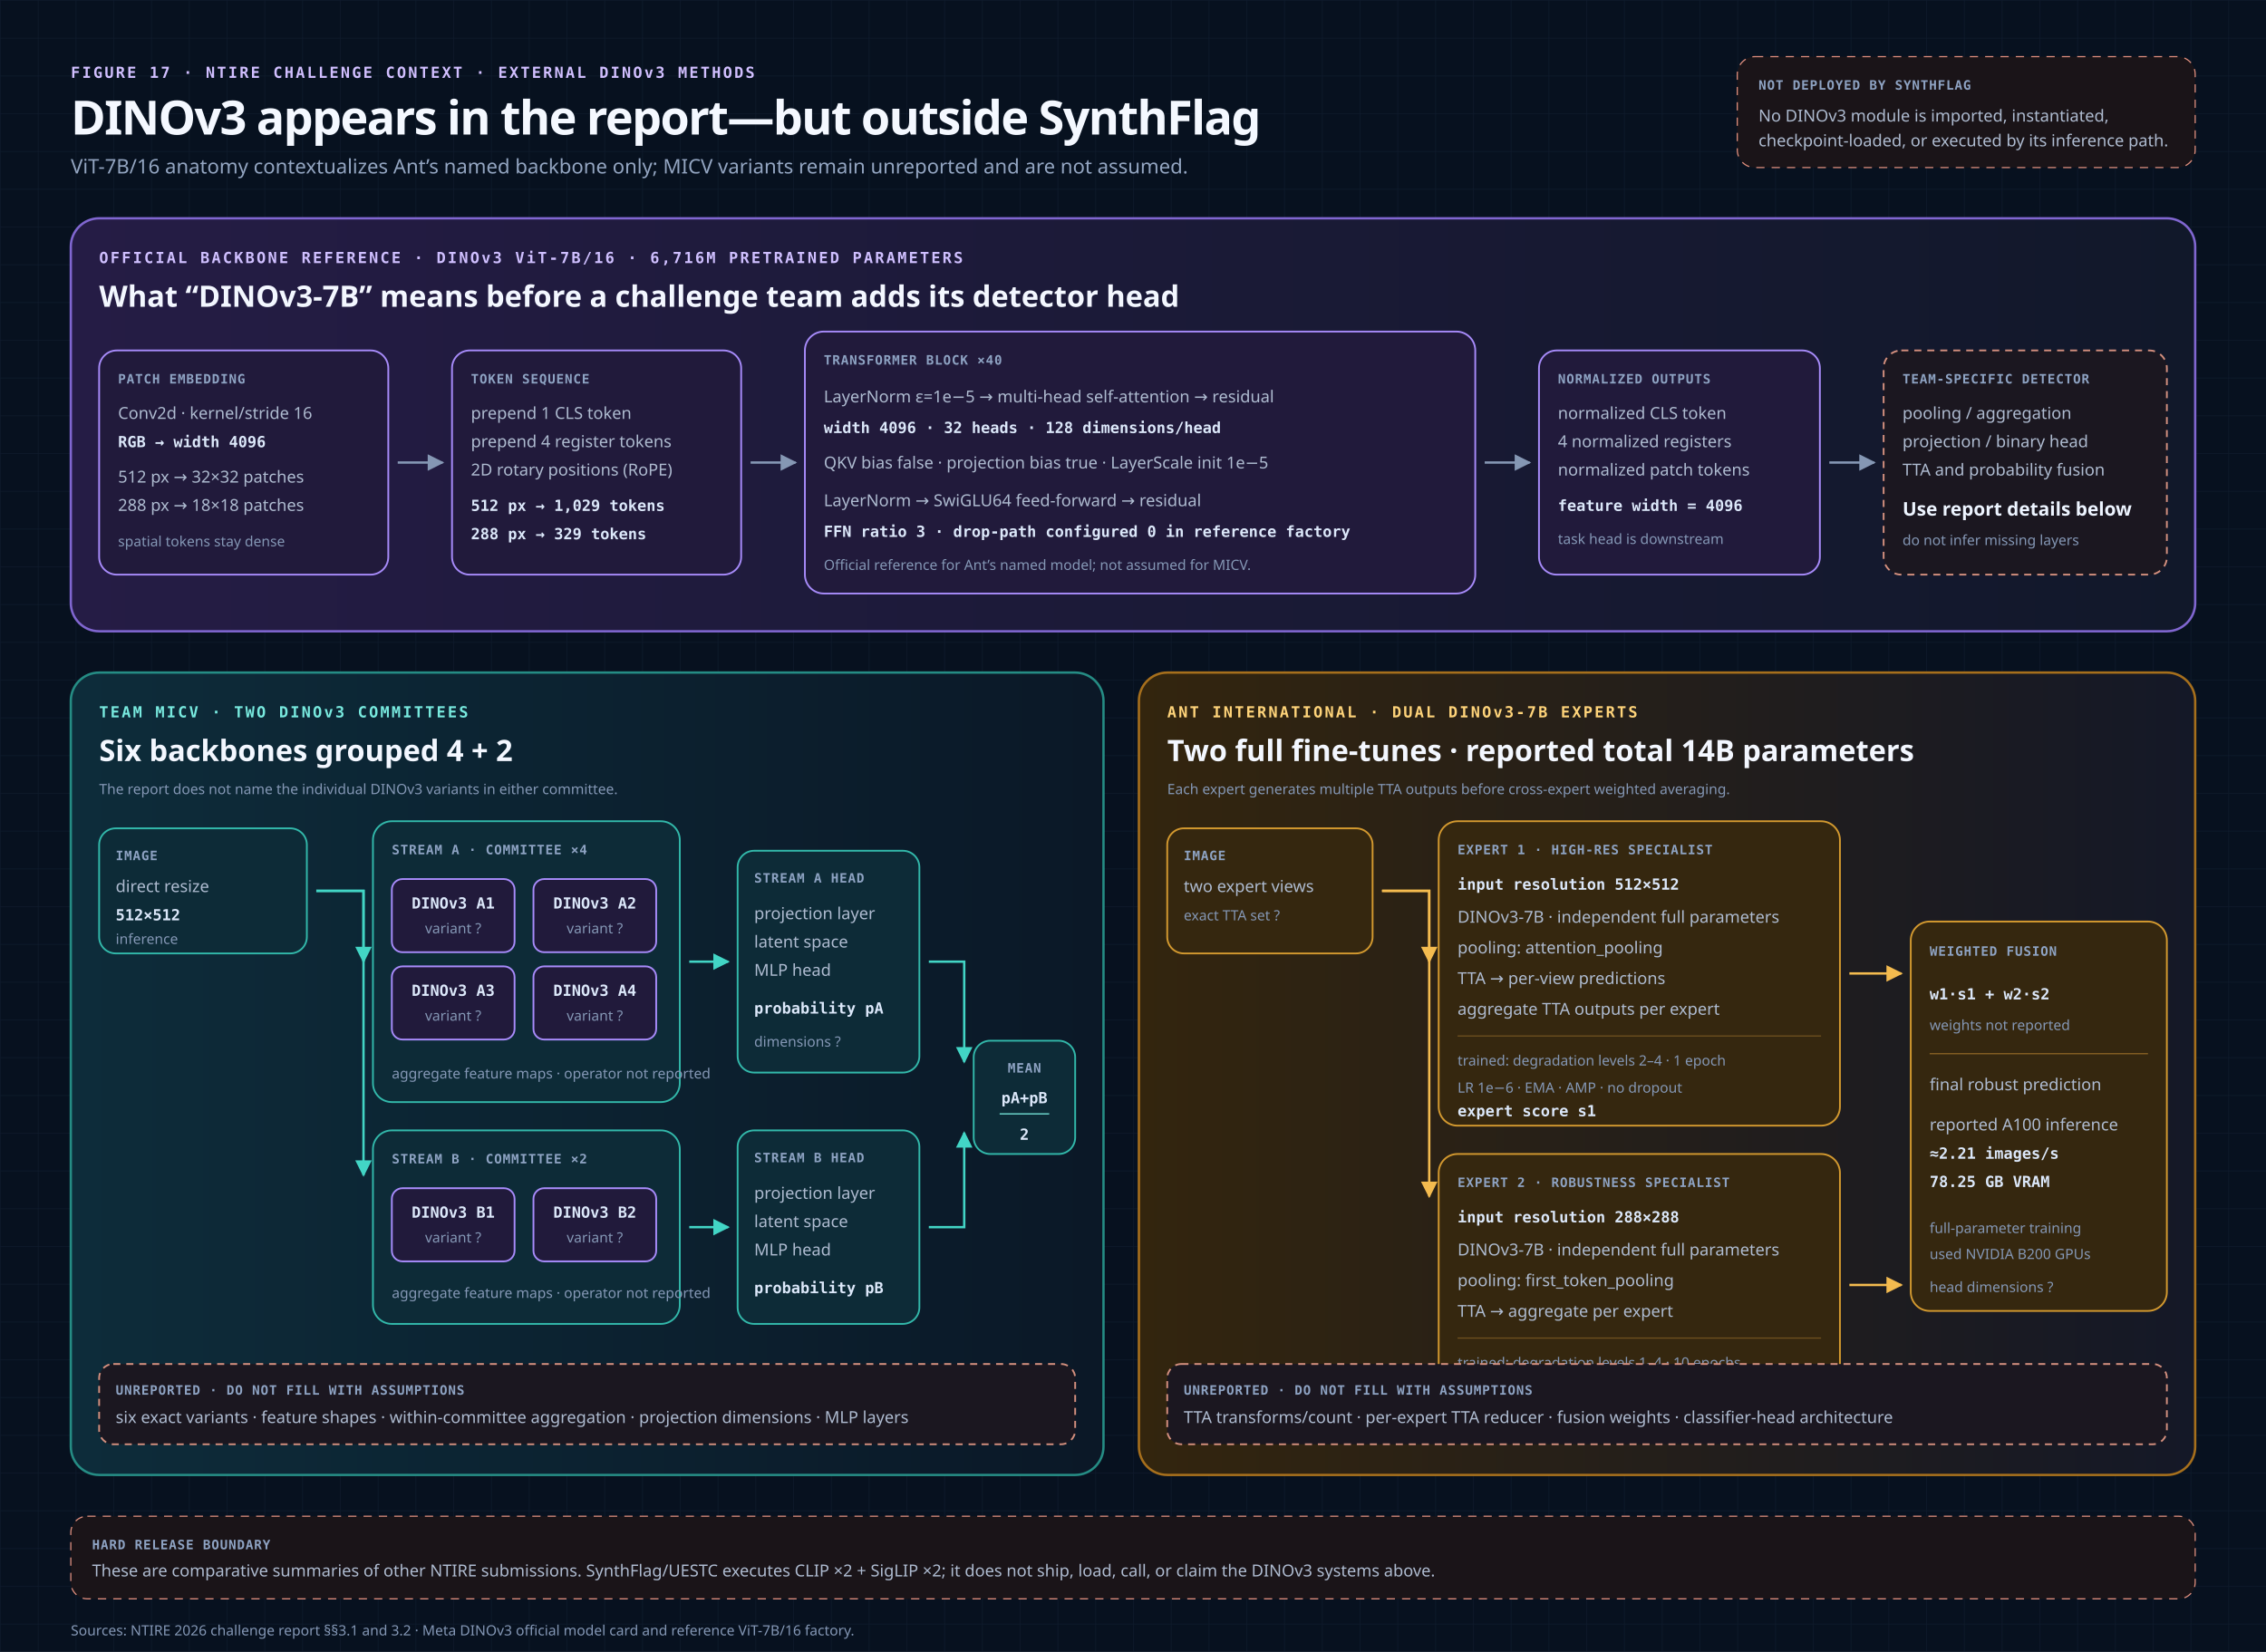
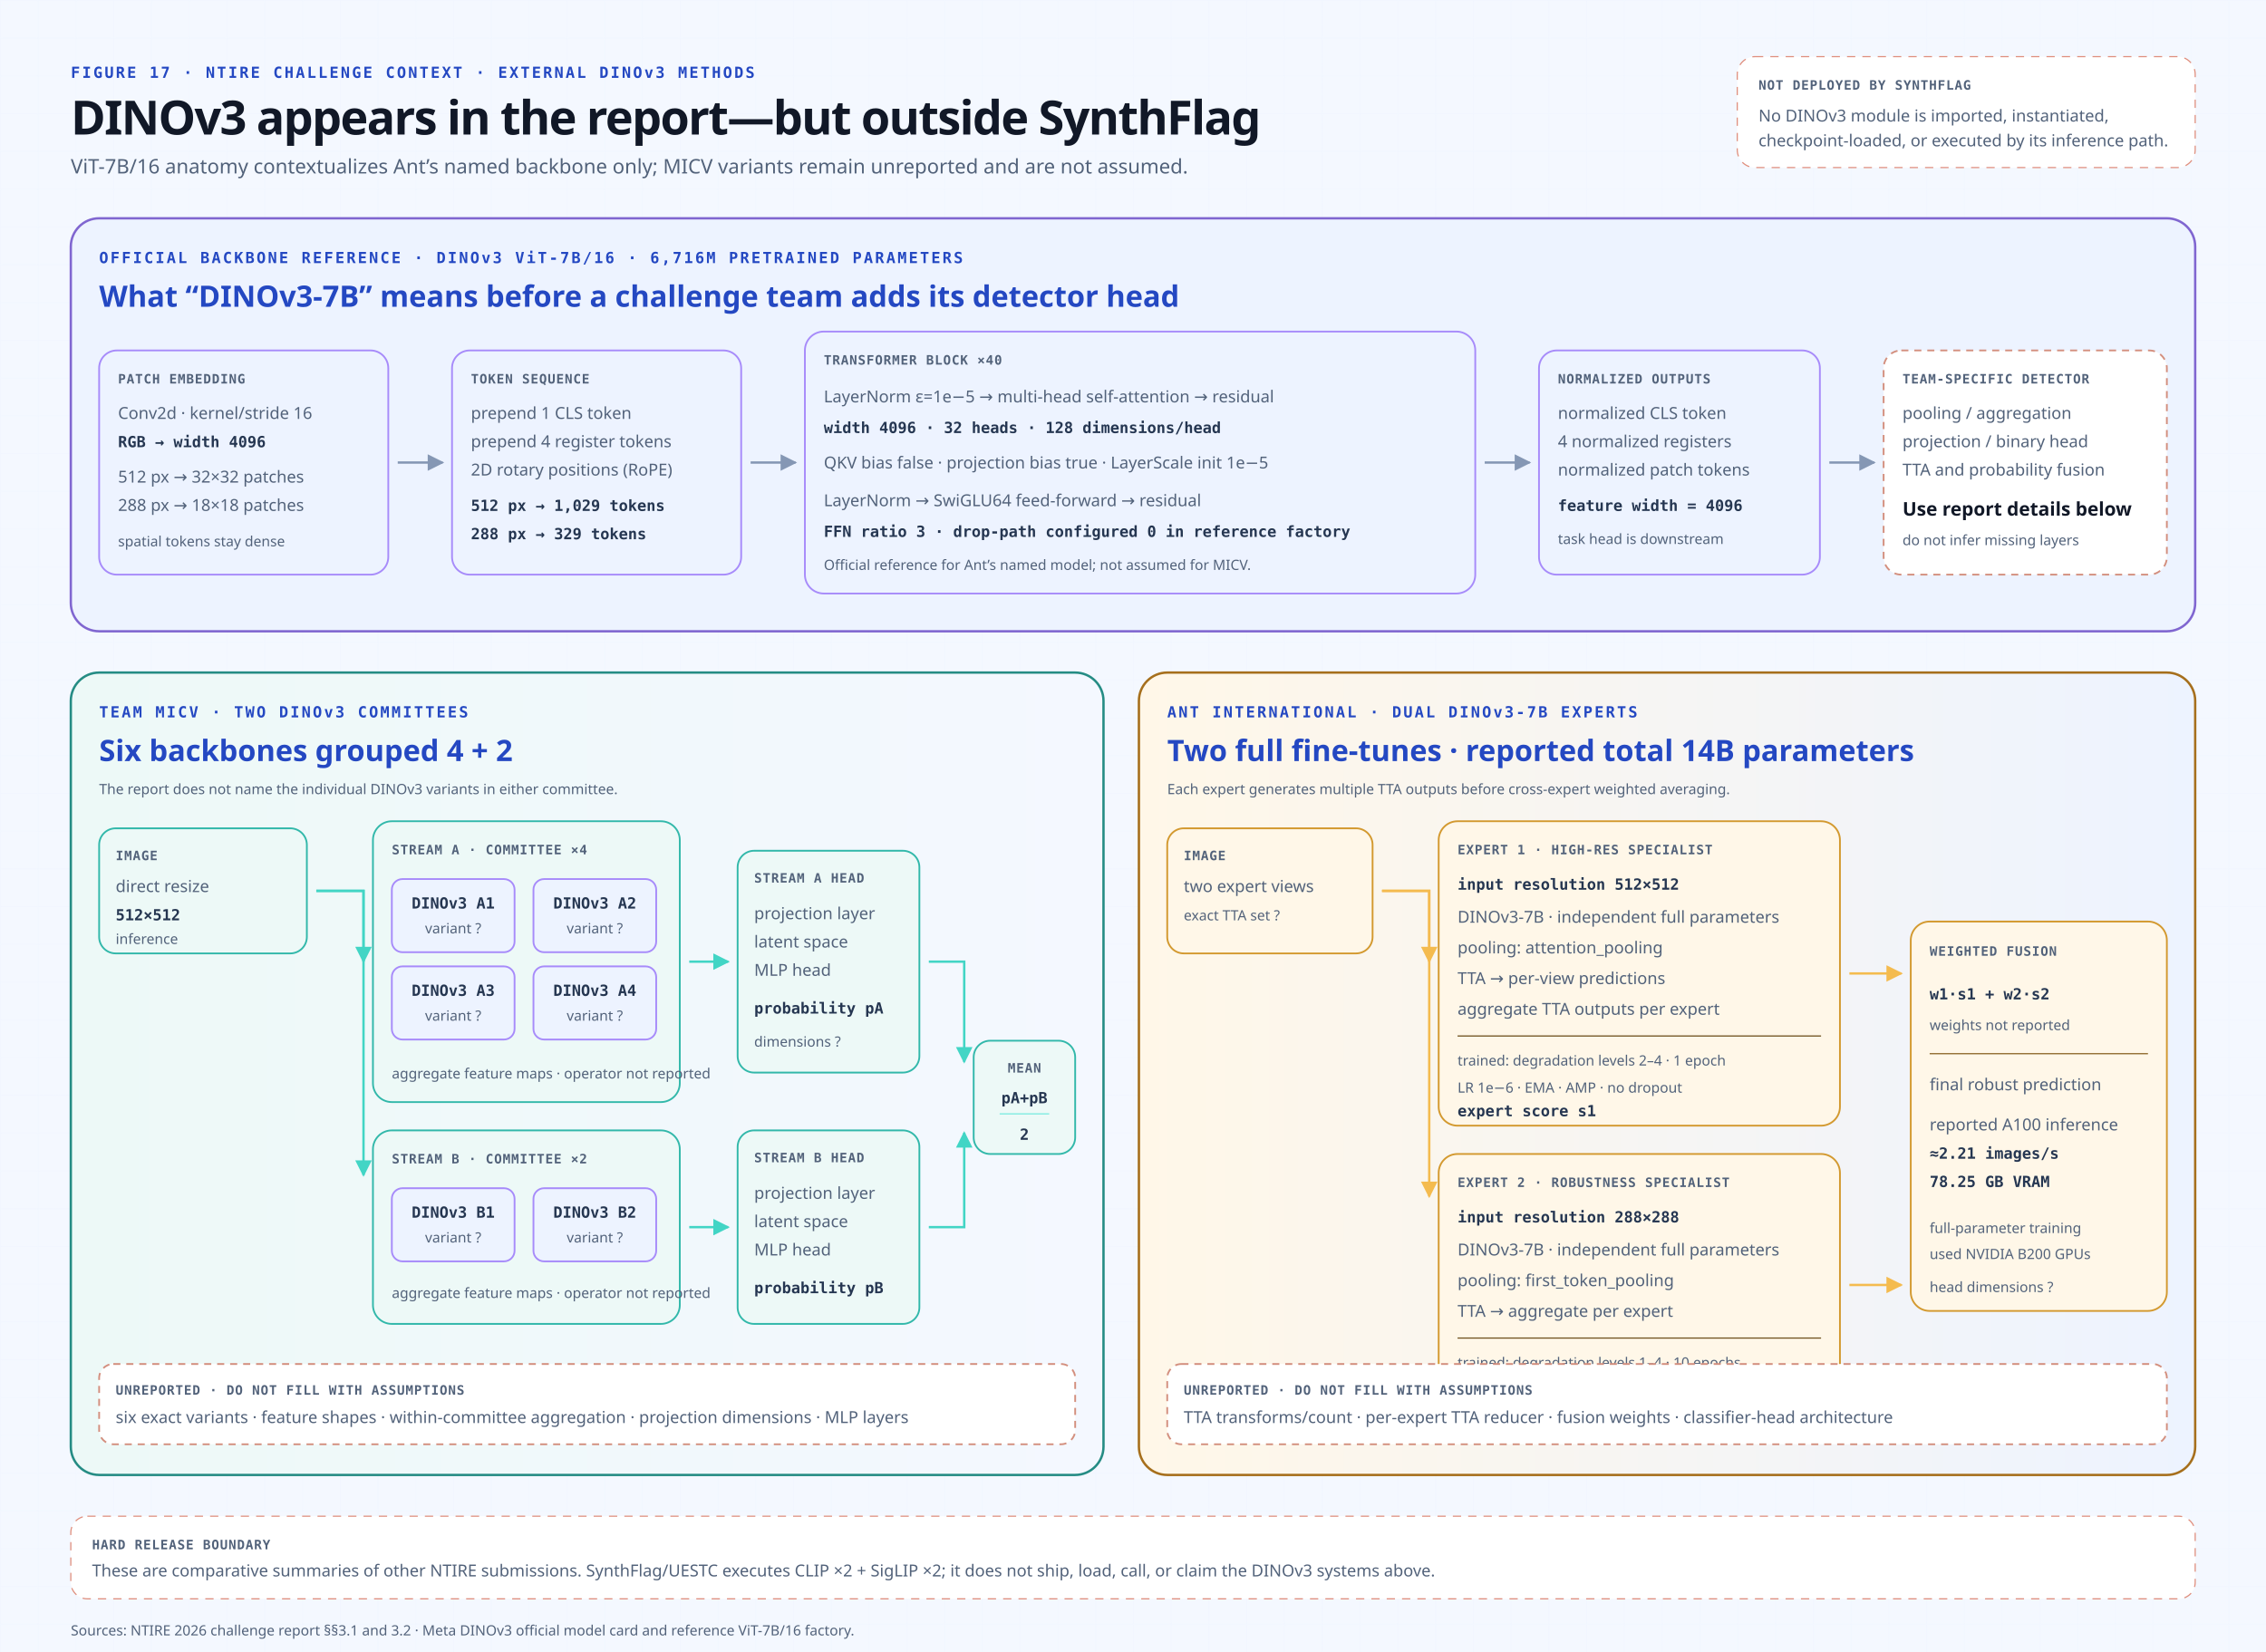
<svg xmlns="http://www.w3.org/2000/svg" width="1920" height="1400" viewBox="0 0 1920 1400" role="img" aria-labelledby="title desc">
  <defs>
    <pattern id="grid" width="32" height="32" patternUnits="userSpaceOnUse">
-       <path d="M32 0H0V32" fill="none" stroke="#17253b" />
+       <path d="M32 0H0V32" fill="none" stroke="#edf3ff" />
    </pattern>
    <linearGradient id="dino" x1="0" x2="1">
-       <stop stop-color="#251c45" />
-       <stop offset="1" stop-color="#11182a" />
+       <stop stop-color="#edf3ff" />
+       <stop offset="1" stop-color="#edf3ff" />
    </linearGradient>
    <linearGradient id="micv" x1="0" x2="1">
-       <stop stop-color="#0d2c3a" />
-       <stop offset="1" stop-color="#0b1827" />
+       <stop stop-color="#edf9f7" />
+       <stop offset="1" stop-color="#f4f8ff" />
    </linearGradient>
    <linearGradient id="ant" x1="0" x2="1">
-       <stop stop-color="#33250e" />
-       <stop offset="1" stop-color="#141827" />
+       <stop stop-color="#fff7e8" />
+       <stop offset="1" stop-color="#edf3ff" />
    </linearGradient>
    <marker id="a" viewBox="0 0 10 10" refX="9" refY="5" markerWidth="7" markerHeight="7" orient="auto-start-reverse">
      <path d="M0 0L10 5L0 10Z" fill="#8597b4" />
    </marker>
    <marker id="teal" viewBox="0 0 10 10" refX="9" refY="5" markerWidth="7" markerHeight="7" orient="auto-start-reverse">
      <path d="M0 0L10 5L0 10Z" fill="#42d5c5" />
    </marker>
    <marker id="amber" viewBox="0 0 10 10" refX="9" refY="5" markerWidth="7" markerHeight="7" orient="auto-start-reverse">
      <path d="M0 0L10 5L0 10Z" fill="#f4bb4f" />
    </marker>
    <style>
-       .title{font:700 40px ui-sans-serif,system-ui,sans-serif;fill:#f4f8ff;letter-spacing:-1.2px}.subtitle{font:400 17px ui-sans-serif,system-ui,sans-serif;fill:#93a5c1}.kicker{font:700 13px ui-monospace,SFMono-Regular,Consolas,monospace;letter-spacing:1.7px}.section{font:700 25px ui-sans-serif,system-ui,sans-serif;fill:#f3f7ff}.boxTitle{font:700 16px ui-sans-serif,system-ui,sans-serif;fill:#edf4ff}.body{font:400 14px ui-sans-serif,system-ui,sans-serif;fill:#aebbd0}.small{font:400 12px ui-sans-serif,system-ui,sans-serif;fill:#8497b5}.mono{font:600 13px ui-monospace,SFMono-Regular,Consolas,monospace;fill:#dce8fa}.mini{font:700 11px ui-monospace,SFMono-Regular,Consolas,monospace;fill:#8ea3c3;letter-spacing:.6px}.dinoNode{fill:#211a3b;stroke:#a78bfa;stroke-width:1.5}.micvNode{fill:#0d2b37;stroke:#32b8aa;stroke-width:1.5}.antNode{fill:#35270f;stroke:#d3992f;stroke-width:1.5}.neutral{fill:#0c1728;stroke:#354760;stroke-width:1.5}.unknown{fill:#1b1720;stroke:#d38f7e;stroke-width:1.5;stroke-dasharray:6 5}.line{fill:none;stroke:#8597b4;stroke-width:2;marker-end:url(#a)}.micvLine{fill:none;stroke:#42d5c5;stroke-width:2;marker-end:url(#teal)}.antLine{fill:none;stroke:#f4bb4f;stroke-width:2;marker-end:url(#amber)}
+       .title{font:700 40px ui-sans-serif,system-ui,sans-serif;fill:#f4f8ff;letter-spacing:-1.2px}.subtitle{font:400 17px ui-sans-serif,system-ui,sans-serif;fill:#93a5c1}.kicker{font:700 13px ui-monospace,SFMono-Regular,Consolas,monospace;letter-spacing:1.7px}.section{font:700 25px ui-sans-serif,system-ui,sans-serif;fill:#f3f7ff}.boxTitle{font:700 16px ui-sans-serif,system-ui,sans-serif;fill:#edf4ff}.body{font:400 14px ui-sans-serif,system-ui,sans-serif;fill:#aebbd0}.small{font:400 12px ui-sans-serif,system-ui,sans-serif;fill:#8497b5}.mono{font:600 13px ui-monospace,SFMono-Regular,Consolas,monospace;fill:#dce8fa}.mini{font:700 11px ui-monospace,SFMono-Regular,Consolas,monospace;fill:#8ea3c3;letter-spacing:.6px}.dinoNode{fill:#edf3ff;stroke:#a78bfa;stroke-width:1.5}.micvNode{fill:#edf9f7;stroke:#32b8aa;stroke-width:1.5}.antNode{fill:#fff7e8;stroke:#d3992f;stroke-width:1.5}.neutral{fill:#f4f8ff;stroke:#354760;stroke-width:1.5}.unknown{fill:#ffffff;stroke:#d38f7e;stroke-width:1.5;stroke-dasharray:6 5}.line{fill:none;stroke:#8597b4;stroke-width:2;marker-end:url(#a)}.micvLine{fill:none;stroke:#42d5c5;stroke-width:2;marker-end:url(#teal)}.antLine{fill:none;stroke:#f4bb4f;stroke-width:2;marker-end:url(#amber)}
+     </style>
+     <style>
+       text,tspan{fill:#111827}
+       .eyebrow,.kicker,.stage,.role,.step,.label,.section{fill:#2448c2}
+       .subtitle,.body,.small,.mini,.note,.sub,.tiny{fill:#52627a}
+       .headline,.title,.laneTitle,.lane-title,.card-title,.cardTitle,.boxTitle,.actor,.head,.strong,.stat,.value,.formula,.eq,.prob,.state{fill:#111827}
+       .mono,.monoText,.chip,.number,.num,.code,.dim{fill:#253651}
    </style>
  </defs>
-   <rect width="1920" height="1400" fill="#07111f" />
+   <rect width="1920" height="1400" fill="#f4f8ff" />
  <rect width="1920" height="1400" fill="url(#grid)" opacity=".5" />
  <text x="60" y="66" class="kicker" fill="#d1bfff">FIGURE 17 · NTIRE CHALLENGE CONTEXT · EXTERNAL DINOv3 METHODS</text>
  <text x="60" y="114" class="title">DINOv3 appears in the report—but outside SynthFlag</text>
  <text x="60" y="147" class="subtitle">ViT-7B/16 anatomy contextualizes Ant’s named backbone only; MICV variants remain unreported and are not assumed.</text>
  <g transform="translate(1472 48)">
-     <rect width="388" height="94" rx="15" fill="#1a1418" stroke="#df8e7d" stroke-dasharray="7 6" />
+     <rect width="388" height="94" rx="15" fill="#ffffff" stroke="#df8e7d" stroke-dasharray="7 6" />
    <text x="18" y="28" class="mini" fill="#ffb09f">NOT DEPLOYED BY SYNTHFLAG</text>
    <text x="18" y="55" class="body">No DINOv3 module is imported, instantiated,</text>
    <text x="18" y="76" class="body">checkpoint-loaded, or executed by its inference path.</text>
  </g>
  <g transform="translate(60 185)">
    <rect width="1800" height="350" rx="24" fill="url(#dino)" stroke="#8066d0" stroke-width="2" />
    <text x="24" y="38" class="kicker" fill="#cfbfff">OFFICIAL BACKBONE REFERENCE · DINOv3 ViT-7B/16 · 6,716M PRETRAINED PARAMETERS</text>
    <text x="24" y="75" class="section">What “DINOv3-7B” means before a challenge team adds its detector head</text>
    <g transform="translate(24 112)">
      <rect class="dinoNode" width="245" height="190" rx="15" />
      <text x="16" y="28" class="mini">PATCH EMBEDDING</text>
      <text x="16" y="58" class="body">Conv2d · kernel/stride 16</text>
      <text x="16" y="82" class="mono">RGB → width 4096</text>
      <text x="16" y="112" class="body">512 px → 32×32 patches</text>
      <text x="16" y="136" class="body">288 px → 18×18 patches</text>
      <text x="16" y="166" class="small">spatial tokens stay dense</text>
    </g>
    <path class="line" d="M277 207H315" />
    <g transform="translate(323 112)">
      <rect class="dinoNode" width="245" height="190" rx="15" />
      <text x="16" y="28" class="mini">TOKEN SEQUENCE</text>
      <text x="16" y="58" class="body">prepend 1 CLS token</text>
      <text x="16" y="82" class="body">prepend 4 register tokens</text>
      <text x="16" y="106" class="body">2D rotary positions (RoPE)</text>
      <text x="16" y="136" class="mono">512 px → 1,029 tokens</text>
      <text x="16" y="160" class="mono">288 px → 329 tokens</text>
    </g>
    <path class="line" d="M576 207H614" />
    <g transform="translate(622 96)">
      <rect class="dinoNode" width="568" height="222" rx="16" />
      <text x="16" y="28" class="mini">TRANSFORMER BLOCK ×40</text>
      <text x="16" y="60" class="body">LayerNorm ε=1e−5 → multi-head self-attention → residual</text>
      <text x="16" y="86" class="mono">width 4096 · 32 heads · 128 dimensions/head</text>
      <text x="16" y="116" class="body">QKV bias false · projection bias true · LayerScale init 1e−5</text>
      <text x="16" y="148" class="body">LayerNorm → SwiGLU64 feed-forward → residual</text>
      <text x="16" y="174" class="mono">FFN ratio 3 · drop-path configured 0 in reference factory</text>
      <text x="16" y="202" class="small">Official reference for Ant’s named model; not assumed for MICV.</text>
    </g>
    <path class="line" d="M1198 207H1236" />
    <g transform="translate(1244 112)">
      <rect class="dinoNode" width="238" height="190" rx="15" />
      <text x="16" y="28" class="mini">NORMALIZED OUTPUTS</text>
      <text x="16" y="58" class="body">normalized CLS token</text>
      <text x="16" y="82" class="body">4 normalized registers</text>
      <text x="16" y="106" class="body">normalized patch tokens</text>
      <text x="16" y="136" class="mono">feature width = 4096</text>
      <text x="16" y="164" class="small">task head is downstream</text>
    </g>
    <path class="line" d="M1490 207H1528" />
    <g transform="translate(1536 112)">
      <rect class="unknown" width="240" height="190" rx="15" />
      <text x="16" y="28" class="mini" fill="#ffb09f">TEAM-SPECIFIC DETECTOR</text>
      <text x="16" y="58" class="body">pooling / aggregation</text>
      <text x="16" y="82" class="body">projection / binary head</text>
      <text x="16" y="106" class="body">TTA and probability fusion</text>
      <text x="16" y="140" class="boxTitle">Use report details below</text>
      <text x="16" y="165" class="small">do not infer missing layers</text>
    </g>
  </g>
  <g transform="translate(60 570)">
    <rect width="875" height="680" rx="24" fill="url(#micv)" stroke="#258c84" stroke-width="2" />
    <text x="24" y="38" class="kicker" fill="#78eadf">TEAM MICV · TWO DINOv3 COMMITTEES</text>
    <text x="24" y="75" class="section">Six backbones grouped 4 + 2</text>
    <text x="24" y="103" class="small">The report does not name the individual DINOv3 variants in either committee.</text>
    <g transform="translate(24 132)">
      <rect class="micvNode" width="176" height="106" rx="14" />
      <text x="14" y="27" class="mini">IMAGE</text>
      <text x="14" y="54" class="body">direct resize</text>
      <text x="14" y="78" class="mono">512×512</text>
      <text x="14" y="98" class="small">inference</text>
    </g>
    <path class="micvLine" d="M208 185H248V245" />
    <path class="micvLine" d="M208 185H248V426" />
    <g transform="translate(256 126)">
      <rect class="micvNode" width="260" height="238" rx="16" />
      <text x="16" y="28" class="mini">STREAM A · COMMITTEE ×4</text>
      <g transform="translate(16 49)">
        <rect class="dinoNode" width="104" height="62" rx="9" />
        <text x="52" y="25" text-anchor="middle" class="mono">DINOv3 A1</text>
        <text x="52" y="46" text-anchor="middle" class="small">variant ?</text>
      </g>
      <g transform="translate(136 49)">
        <rect class="dinoNode" width="104" height="62" rx="9" />
        <text x="52" y="25" text-anchor="middle" class="mono">DINOv3 A2</text>
        <text x="52" y="46" text-anchor="middle" class="small">variant ?</text>
      </g>
      <g transform="translate(16 123)">
        <rect class="dinoNode" width="104" height="62" rx="9" />
        <text x="52" y="25" text-anchor="middle" class="mono">DINOv3 A3</text>
        <text x="52" y="46" text-anchor="middle" class="small">variant ?</text>
      </g>
      <g transform="translate(136 123)">
        <rect class="dinoNode" width="104" height="62" rx="9" />
        <text x="52" y="25" text-anchor="middle" class="mono">DINOv3 A4</text>
        <text x="52" y="46" text-anchor="middle" class="small">variant ?</text>
      </g>
      <text x="16" y="218" class="small">aggregate feature maps · operator not reported</text>
    </g>
    <path class="micvLine" d="M524 245H557" />
    <g transform="translate(565 151)">
      <rect class="micvNode" width="154" height="188" rx="14" />
      <text x="14" y="27" class="mini">STREAM A HEAD</text>
      <text x="14" y="58" class="body">projection layer</text>
      <text x="14" y="82" class="body">latent space</text>
      <text x="14" y="106" class="body">MLP head</text>
      <text x="14" y="138" class="mono">probability pA</text>
      <text x="14" y="166" class="small">dimensions ?</text>
    </g>
    <g transform="translate(256 388)">
      <rect class="micvNode" width="260" height="164" rx="16" />
      <text x="16" y="28" class="mini">STREAM B · COMMITTEE ×2</text>
      <g transform="translate(16 49)">
        <rect class="dinoNode" width="104" height="62" rx="9" />
        <text x="52" y="25" text-anchor="middle" class="mono">DINOv3 B1</text>
        <text x="52" y="46" text-anchor="middle" class="small">variant ?</text>
      </g>
      <g transform="translate(136 49)">
        <rect class="dinoNode" width="104" height="62" rx="9" />
        <text x="52" y="25" text-anchor="middle" class="mono">DINOv3 B2</text>
        <text x="52" y="46" text-anchor="middle" class="small">variant ?</text>
      </g>
      <text x="16" y="142" class="small">aggregate feature maps · operator not reported</text>
    </g>
    <path class="micvLine" d="M524 470H557" />
    <g transform="translate(565 388)">
      <rect class="micvNode" width="154" height="164" rx="14" />
      <text x="14" y="27" class="mini">STREAM B HEAD</text>
      <text x="14" y="58" class="body">projection layer</text>
      <text x="14" y="82" class="body">latent space</text>
      <text x="14" y="106" class="body">MLP head</text>
      <text x="14" y="138" class="mono">probability pB</text>
    </g>
    <path class="micvLine" d="M727 245H757V330" />
    <path class="micvLine" d="M727 470H757V390" />
    <g transform="translate(765 312)">
      <rect class="micvNode" width="86" height="96" rx="14" />
      <text x="43" y="27" text-anchor="middle" class="mini">MEAN</text>
      <text x="43" y="53" text-anchor="middle" class="mono">pA+pB</text>
      <line x1="22" y1="62" x2="64" y2="62" stroke="#78eadf" />
      <text x="43" y="84" text-anchor="middle" class="mono">2</text>
    </g>
    <g transform="translate(24 586)">
      <rect class="unknown" width="827" height="68" rx="12" />
      <text x="14" y="26" class="mini" fill="#ffb09f">UNREPORTED · DO NOT FILL WITH ASSUMPTIONS</text>
      <text x="14" y="50" class="body">six exact variants · feature shapes · within-committee aggregation · projection dimensions · MLP layers</text>
    </g>
  </g>
  <g transform="translate(965 570)">
    <rect width="895" height="680" rx="24" fill="url(#ant)" stroke="#a66f1c" stroke-width="2" />
    <text x="24" y="38" class="kicker" fill="#ffd47a">ANT INTERNATIONAL · DUAL DINOv3-7B EXPERTS</text>
    <text x="24" y="75" class="section">Two full fine-tunes · reported total 14B parameters</text>
    <text x="24" y="103" class="small">Each expert generates multiple TTA outputs before cross-expert weighted averaging.</text>
    <g transform="translate(24 132)">
      <rect class="antNode" width="174" height="106" rx="14" />
      <text x="14" y="27" class="mini">IMAGE</text>
      <text x="14" y="54" class="body">two expert views</text>
      <text x="14" y="78" class="small">exact TTA set ?</text>
    </g>
    <path class="antLine" d="M206 185H246V245" />
    <path class="antLine" d="M206 185H246V444" />
    <g transform="translate(254 126)">
      <rect class="antNode" width="340" height="258" rx="16" />
      <text x="16" y="28" class="mini">EXPERT 1 · HIGH-RES SPECIALIST</text>
      <text x="16" y="58" class="mono">input resolution 512×512</text>
      <text x="16" y="86" class="body">DINOv3-7B · independent full parameters</text>
      <text x="16" y="112" class="body">pooling: attention_pooling</text>
      <text x="16" y="138" class="body">TTA → per-view predictions</text>
      <text x="16" y="164" class="body">aggregate TTA outputs per expert</text>
      <line x1="16" y1="182" x2="324" y2="182" stroke="#6f511e" />
      <text x="16" y="207" class="small">trained: degradation levels 2–4 · 1 epoch</text>
      <text x="16" y="230" class="small">LR 1e−6 · EMA · AMP · no dropout</text>
      <text x="16" y="250" class="mono">expert score s1</text>
    </g>
    <path class="antLine" d="M602 255H646" />
    <g transform="translate(254 408)">
      <rect class="antNode" width="340" height="222" rx="16" />
      <text x="16" y="28" class="mini">EXPERT 2 · ROBUSTNESS SPECIALIST</text>
      <text x="16" y="58" class="mono">input resolution 288×288</text>
      <text x="16" y="86" class="body">DINOv3-7B · independent full parameters</text>
      <text x="16" y="112" class="body">pooling: first_token_pooling</text>
      <text x="16" y="138" class="body">TTA → aggregate per expert</text>
      <line x1="16" y1="156" x2="324" y2="156" stroke="#6f511e" />
      <text x="16" y="181" class="small">trained: degradation levels 1–4 · 10 epochs</text>
      <text x="16" y="207" class="mono">expert score s2</text>
    </g>
    <path class="antLine" d="M602 519H646" />
    <g transform="translate(654 211)">
      <rect class="antNode" width="217" height="330" rx="16" />
      <text x="16" y="29" class="mini">WEIGHTED FUSION</text>
      <text x="16" y="66" class="mono">w1·s1 + w2·s2</text>
      <text x="16" y="92" class="small">weights not reported</text>
      <line x1="16" y1="112" x2="201" y2="112" stroke="#8b6424" />
      <text x="16" y="143" class="body">final robust prediction</text>
      <text x="16" y="177" class="body">reported A100 inference</text>
      <text x="16" y="201" class="mono">≈2.21 images/s</text>
      <text x="16" y="225" class="mono">78.25 GB VRAM</text>
      <text x="16" y="264" class="small">full-parameter training</text>
      <text x="16" y="286" class="small">used NVIDIA B200 GPUs</text>
      <text x="16" y="314" class="small">head dimensions ?</text>
    </g>
    <g transform="translate(24 586)">
      <rect class="unknown" width="847" height="68" rx="12" />
      <text x="14" y="26" class="mini" fill="#ffb09f">UNREPORTED · DO NOT FILL WITH ASSUMPTIONS</text>
      <text x="14" y="50" class="body">TTA transforms/count · per-expert TTA reducer · fusion weights · classifier-head architecture</text>
    </g>
  </g>
  <g transform="translate(60 1285)">
-     <rect width="1800" height="70" rx="14" fill="#1a1418" stroke="#df8e7d" stroke-dasharray="7 6" />
+     <rect width="1800" height="70" rx="14" fill="#ffffff" stroke="#df8e7d" stroke-dasharray="7 6" />
    <text x="18" y="28" class="mini" fill="#ffb09f">HARD RELEASE BOUNDARY</text>
    <text x="18" y="51" class="body">These are comparative summaries of other NTIRE submissions. SynthFlag/UESTC executes CLIP ×2 + SigLIP ×2; it does not ship, load, call, or claim the DINOv3 systems above.</text>
  </g>
  <text x="60" y="1386" class="small">Sources: NTIRE 2026 challenge report §§3.1 and 3.2 · Meta DINOv3 official model card and reference ViT-7B/16 factory.</text>
</svg>
